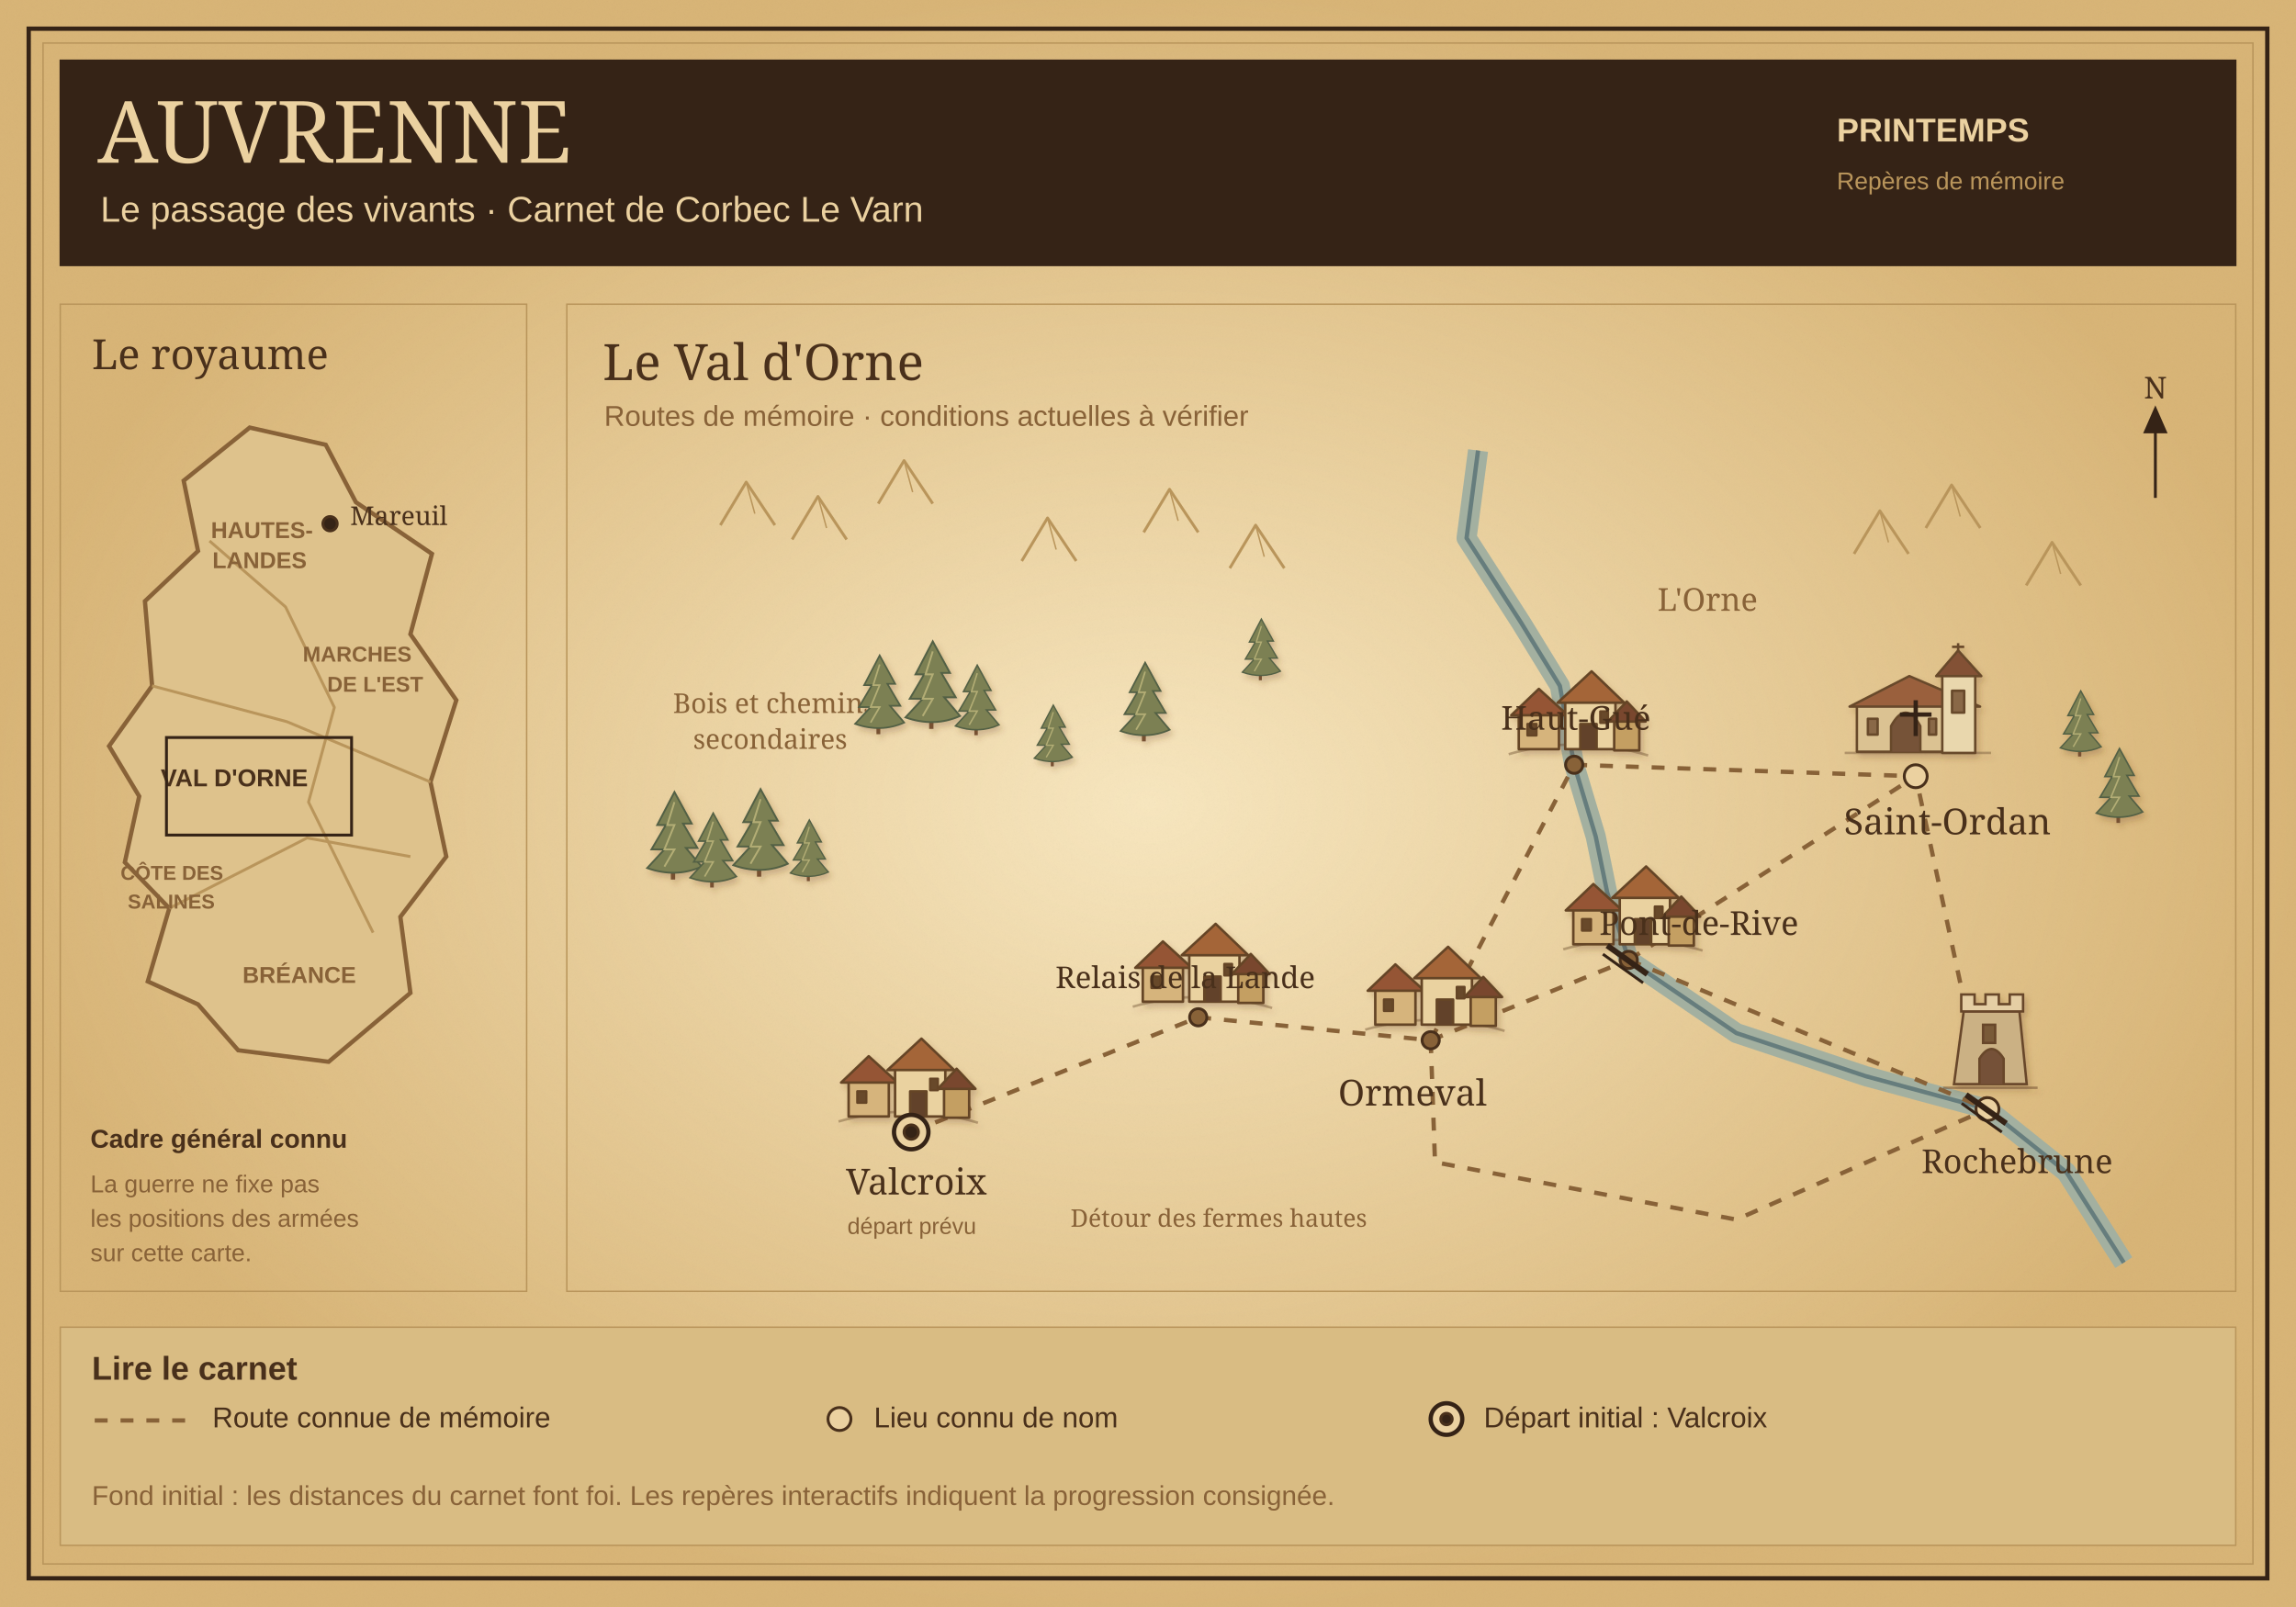
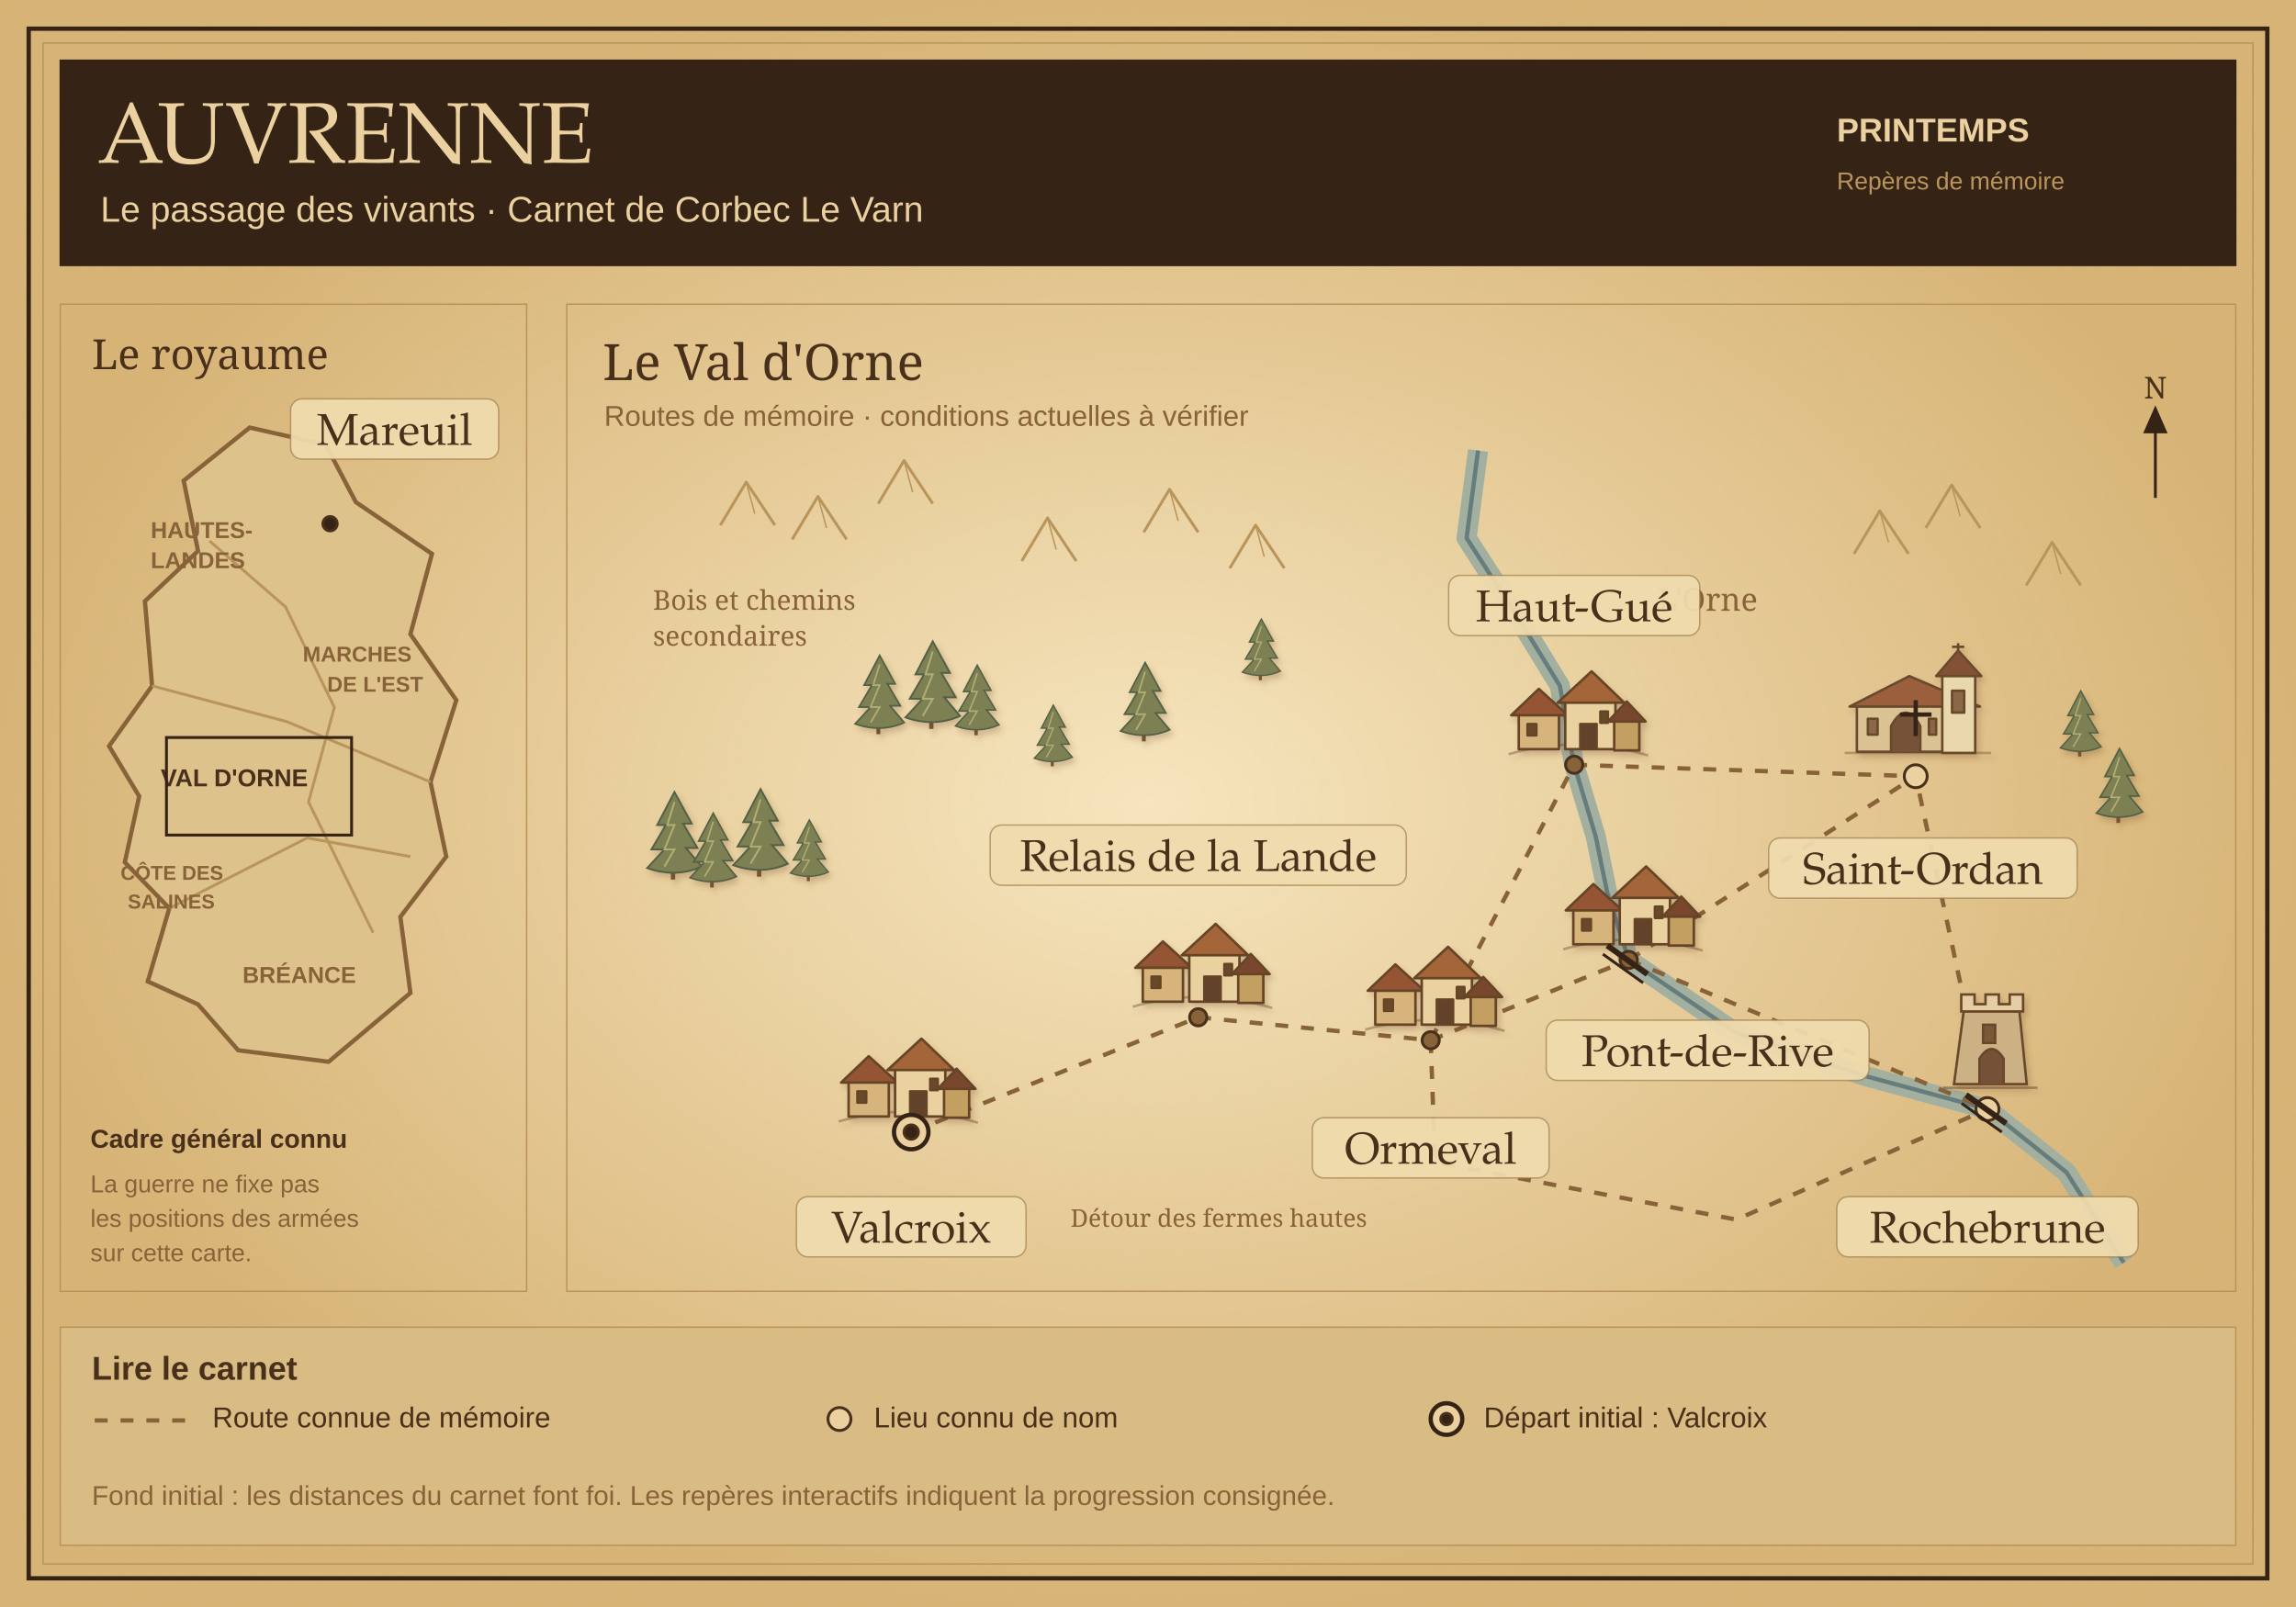
<svg xmlns="http://www.w3.org/2000/svg" width="1600" height="1120" viewBox="0 0 1600 1120" role="img" aria-labelledby="title desc">
  <defs>
    <radialGradient id="warm-paper">
      <stop offset="0" stop-color="#F7E6BE" />
      <stop offset="1" stop-color="#D8B476" />
    </radialGradient>
    <filter id="paper-grain">
      <feTurbulence baseFrequency=".55" numOctaves="3" seed="7" stitchTiles="stitch" />
      <feColorMatrix type="saturate" values="0" />
      <feComponentTransfer>
        <feFuncA type="linear" slope=".09" />
      </feComponentTransfer>
    </filter>
    <filter id="ink-shadow" x="-30%" y="-30%" width="160%" height="160%">
      <feDropShadow dx="2" dy="3" stdDeviation="2" flood-color="#684323" flood-opacity=".25" />
    </filter>
    <symbol id="hamlet" viewBox="0 0 120 90">
      <g stroke="#654526" stroke-width="2" stroke-linejoin="round">
        <path d="M5 76Q60 60 116 77" fill="none" opacity=".4" />
        <path d="M13 44h32v28H13z" fill="#d6b47b" />
        <path d="m7 45 22-21 23 21z" fill="#955535" />
        <path d="M50 34h40v38H50z" fill="#ead2a0" />
        <path d="m44 35 27-25 26 25z" fill="#a46539" />
        <path d="M89 49h20v24H89z" fill="#c49f62" />
        <path d="m84 50 15-16 15 16z" fill="#79472e" />
        <path d="M62 72V52h13v20" fill="#62432a" />
        <path d="M20 52h7v9h-7z M78 42h6v9h-6z" fill="#68492c" />
      </g>
    </symbol>
    <symbol id="abbey" viewBox="0 0 140 110">
      <g stroke="#67492c" stroke-width="2" stroke-linejoin="round">
        <path d="M10 90h120" opacity=".4" />
        <path d="M20 51h95v38H20z" fill="#dbc292" />
        <path d="m14 52 49-25 58 25z" fill="#9a613e" />
        <path d="M90 26h27v64H90z" fill="#e9d7ad" />
        <path d="m85 27 18-21 19 21z" fill="#835136" />
        <path d="M48 89V68q12-22 24 0v21" fill="#765239" />
        <path d="M98 39h10v18H98z M29 62h8v13h-8z M79 62h6v13h-6z" fill="#896747" />
        <path d="M103 6V0 M98 3h10" fill="none" />
      </g>
    </symbol>
    <symbol id="pine" viewBox="0 0 40 65">
      <g stroke="#536044" stroke-width="1.3">
        <path d="M19 63V35" stroke="#775132" stroke-width="3" />
        <path d="m20 2-12 23h6L4 42h9L1 55q20 7 38-1L28 41h8L26 24h6z" fill="#7b8052" />
        <path d="m20 9-5 16h5l-7 17h7l-7 12" fill="none" stroke="#b3ad75" />
      </g>
    </symbol>
    <symbol id="keep" viewBox="0 0 90 100">
      <g stroke="#68462a" stroke-width="2">
        <path d="M15 88h60L69 28H23z" fill="#cbb184" />
        <path d="M21 28V14h11v8h9v-8h11v8h9v-8h11v14z" fill="#e5cea4" />
        <path d="M36 88V67q10-16 20 0v21" fill="#745137" />
        <path d="M39 39h10v15H39z" fill="#795a39" />
        <path d="M6 91h78" opacity=".5" />
      </g>
    </symbol>
  </defs>
  <rect width="1600" height="1120" fill="url(#warm-paper)" />
  <rect width="1600" height="1120" filter="url(#paper-grain)" opacity=".35" />
  <rect x="20" y="20" width="1560" height="1080" fill="none" stroke="#352316" stroke-width="3" />
  <rect x="30" y="30" width="1540" height="1060" fill="none" stroke="#B9955B" stroke-width="1" />
  <rect x="42" y="42" width="1516" height="143" fill="#352316" stroke="#352316" stroke-width="1" />
-   <text x="68.0" y="113.4" fill="#EBD1A0" font-size="60" font-family="Georgia,serif" font-weight="normal">AUVRENNE</text>
+   <text x="68.0" y="113.4" fill="#EBD1A0" font-size="60" font-family="Old English Text MT, Palatino Linotype, Georgia, serif" font-weight="normal">AUVRENNE</text>
  <text x="70.0" y="154.5" fill="#EBD1A0" font-size="25" font-family="Arial,sans-serif" font-weight="normal">Le passage des vivants · Carnet de Corbec Le Varn</text>
  <text x="1280.0" y="98.6" fill="#EBD1A0" font-size="23" font-family="Arial,sans-serif" font-weight="bold">PRINTEMPS</text>
  <text x="1280.0" y="132.0" fill="#B9955B" font-size="17" font-family="Arial,sans-serif" font-weight="normal">Repères de mémoire</text>
  <rect x="42" y="212" width="325" height="688" fill="none" stroke="#B9955B" stroke-width="1" />
  <text x="64.0" y="257.3" fill="#49301B" font-size="29" font-family="Georgia,serif" font-weight="normal">Le royaume</text>
  <polygon points="174,298 227,310 248,350 301,386 286,442 318,488 300,545 311,597 279,639 286,692 229,740 166,732 138,700 103,684 118,633 87,601 97,555 76,520 106,478 101,419 138,384 128,335" fill="#DEC28C" stroke="#886238" stroke-width="3" />
  <polyline points="146,377 199,423 233,493 215,559 260,650" fill="none" stroke="#B9955B" stroke-width="2" stroke-linejoin="round" />
  <polyline points="106,478 200,503 300,545" fill="none" stroke="#B9955B" stroke-width="2" stroke-linejoin="round" />
  <polyline points="118,633 214,584 286,597" fill="none" stroke="#B9955B" stroke-width="2" stroke-linejoin="round" />
-   <text x="147.0" y="375.0" fill="#886238" font-size="16" font-family="Arial,sans-serif" font-weight="bold">HAUTES-</text>
-   <text x="148.0" y="396.0" fill="#886238" font-size="16" font-family="Arial,sans-serif" font-weight="bold">LANDES</text>
+   <text x="105" y="375" fill="#886238" font-size="16" font-family="Arial,sans-serif" font-weight="bold">HAUTES-</text>
+   <text x="105" y="396" fill="#886238" font-size="16" font-family="Arial,sans-serif" font-weight="bold">LANDES</text>
  <text x="211.0" y="461.1" fill="#886238" font-size="15" font-family="Arial,sans-serif" font-weight="bold">MARCHES</text>
  <text x="228.0" y="482.1" fill="#886238" font-size="15" font-family="Arial,sans-serif" font-weight="bold">DE L'EST</text>
  <text x="112.0" y="548.0" fill="#49301B" font-size="17" font-family="Arial,sans-serif" font-weight="bold">VAL D'ORNE</text>
  <text x="84.0" y="613.2" fill="#886238" font-size="14" font-family="Arial,sans-serif" font-weight="bold">CÔTE DES</text>
  <text x="89.0" y="633.2" fill="#886238" font-size="14" font-family="Arial,sans-serif" font-weight="bold">SALINES</text>
  <text x="169.0" y="685.0" fill="#886238" font-size="16" font-family="Arial,sans-serif" font-weight="bold">BRÉANCE</text>
  <circle cx="230" cy="365" r="5" fill="#352316" stroke="#49301B" stroke-width="2" />
-   <text x="244.0" y="365.9" fill="#49301B" font-size="18" font-family="Georgia,serif" font-weight="normal">Mareuil</text>
+   <g class="settlement-label" data-name="Mareuil">
+     <rect x="202.5" y="278" width="145" height="42" rx="8" fill="#efdbad" fill-opacity=".94" stroke="#9b7846" stroke-opacity=".65" />
+     <text x="275" y="310" text-anchor="middle" fill="#49301b" font-size="31" font-family="Old English Text MT, UnifrakturMaguntia, Palatino Linotype, Book Antiqua, Georgia, serif">Mareuil</text>
+   </g>
  <rect x="116" y="514" width="129" height="68" fill="none" stroke="#352316" stroke-width="2" />
  <text x="63.0" y="799.9" fill="#49301B" font-size="18" font-family="Arial,sans-serif" font-weight="bold">Cadre général connu</text>
  <text x="63.0" y="831.0" fill="#886238" font-size="17" font-family="Arial,sans-serif" font-weight="normal">La guerre ne fixe pas</text>
  <text x="63.0" y="855.0" fill="#886238" font-size="17" font-family="Arial,sans-serif" font-weight="normal">les positions des armées</text>
  <text x="63.0" y="879.0" fill="#886238" font-size="17" font-family="Arial,sans-serif" font-weight="normal">sur cette carte.</text>
  <rect x="395" y="212" width="1163" height="688" fill="none" stroke="#B9955B" stroke-width="1" />
  <text x="420.0" y="264.9" fill="#49301B" font-size="35" font-family="Georgia,serif" font-weight="normal">Le Val d'Orne</text>
  <text x="421.0" y="296.8" fill="#886238" font-size="20" font-family="Arial,sans-serif" font-weight="normal">Routes de mémoire · conditions actuelles à vérifier</text>
  <polyline points="502,366 520,336 540,366" fill="none" stroke="#B9955B" stroke-width="2" stroke-linejoin="round" />
  <polyline points="520,336 526,358" fill="none" stroke="#B9955B" stroke-width="1" stroke-linejoin="round" />
  <polyline points="552,376 570,346 590,376" fill="none" stroke="#B9955B" stroke-width="2" stroke-linejoin="round" />
  <polyline points="570,346 576,368" fill="none" stroke="#B9955B" stroke-width="1" stroke-linejoin="round" />
  <polyline points="612,351 630,321 650,351" fill="none" stroke="#B9955B" stroke-width="2" stroke-linejoin="round" />
  <polyline points="630,321 636,343" fill="none" stroke="#B9955B" stroke-width="1" stroke-linejoin="round" />
  <polyline points="712,391 730,361 750,391" fill="none" stroke="#B9955B" stroke-width="2" stroke-linejoin="round" />
  <polyline points="730,361 736,383" fill="none" stroke="#B9955B" stroke-width="1" stroke-linejoin="round" />
  <polyline points="797,371 815,341 835,371" fill="none" stroke="#B9955B" stroke-width="2" stroke-linejoin="round" />
  <polyline points="815,341 821,363" fill="none" stroke="#B9955B" stroke-width="1" stroke-linejoin="round" />
  <polyline points="857,396 875,366 895,396" fill="none" stroke="#B9955B" stroke-width="2" stroke-linejoin="round" />
  <polyline points="875,366 881,388" fill="none" stroke="#B9955B" stroke-width="1" stroke-linejoin="round" />
  <polyline points="1292,386 1310,356 1330,386" fill="none" stroke="#B9955B" stroke-width="2" stroke-linejoin="round" />
  <polyline points="1310,356 1316,378" fill="none" stroke="#B9955B" stroke-width="1" stroke-linejoin="round" />
  <polyline points="1342,368 1360,338 1380,368" fill="none" stroke="#B9955B" stroke-width="2" stroke-linejoin="round" />
  <polyline points="1360,338 1366,360" fill="none" stroke="#B9955B" stroke-width="1" stroke-linejoin="round" />
  <polyline points="1412,408 1430,378 1450,408" fill="none" stroke="#B9955B" stroke-width="2" stroke-linejoin="round" />
  <polyline points="1430,378 1436,400" fill="none" stroke="#B9955B" stroke-width="1" stroke-linejoin="round" />
  <polyline points="1030,314 1022,375 1060,434 1087,478 1097,533 1112,583 1120,622 1135,669 1210,720 1300,750 1385,773 1440,817 1480,880" fill="none" stroke="#A3B0A0" stroke-width="14" stroke-linejoin="round" />
  <polyline points="1030,314 1022,375 1060,434 1087,478 1097,533 1112,583 1120,622 1135,669 1210,720 1300,750 1385,773 1440,817 1480,880" fill="none" stroke="#667D7D" stroke-width="3" stroke-linejoin="round" />
  <text x="1155.0" y="425.7" fill="#886238" font-size="22" font-family="Georgia,serif" font-weight="normal">L'Orne</text>
  <polyline points="635,789 835,709" fill="none" stroke="#886238" stroke-width="3" stroke-linejoin="round" stroke-dasharray="9 9" />
  <polyline points="835,709 997,725" fill="none" stroke="#886238" stroke-width="3" stroke-linejoin="round" stroke-dasharray="9 9" />
  <polyline points="997,725 1135,669" fill="none" stroke="#886238" stroke-width="3" stroke-linejoin="round" stroke-dasharray="9 9" />
  <polyline points="1135,669 1335,541" fill="none" stroke="#886238" stroke-width="3" stroke-linejoin="round" stroke-dasharray="9 9" />
  <polyline points="997,725 1097,533" fill="none" stroke="#886238" stroke-width="3" stroke-linejoin="round" stroke-dasharray="9 9" />
  <polyline points="1097,533 1335,541" fill="none" stroke="#886238" stroke-width="3" stroke-linejoin="round" stroke-dasharray="9 9" />
  <polyline points="1135,669 1385,773" fill="none" stroke="#886238" stroke-width="3" stroke-linejoin="round" stroke-dasharray="9 9" />
  <polyline points="1385,773 1335,541" fill="none" stroke="#886238" stroke-width="3" stroke-linejoin="round" stroke-dasharray="9 9" />
  <polyline points="997,725 1000,810 1210,850 1385,773" fill="none" stroke="#886238" stroke-width="3" stroke-linejoin="round" stroke-dasharray="9 9" />
-   <text x="469.0" y="496.9" fill="#886238" font-size="19" font-family="Georgia,serif" font-weight="normal">Bois et chemins</text>
-   <text x="483.0" y="521.9" fill="#886238" font-size="19" font-family="Georgia,serif" font-weight="normal">secondaires</text>
+   <text x="455" y="425" fill="#886238" font-size="19" font-family="Georgia,serif" font-weight="normal">Bois et chemins</text>
+   <text x="455" y="450" fill="#886238" font-size="19" font-family="Georgia,serif" font-weight="normal">secondaires</text>
  <text x="746.0" y="855.0" fill="#886238" font-size="17" font-family="Georgia,serif" font-weight="normal">Détour des fermes hautes</text>
  <g id="illustrated-landmarks" filter="url(#ink-shadow)" aria-hidden="true">
    <use href="#pine" x="450" y="550" width="40" height="65" />
    <use href="#pine" x="480" y="565" width="34" height="55.25" />
    <use href="#pine" x="510" y="548" width="40" height="65" />
    <use href="#pine" x="550" y="570" width="28" height="45.5" />
    <use href="#pine" x="595" y="455" width="36" height="58.5" />
    <use href="#pine" x="630" y="445" width="40" height="65" />
    <use href="#pine" x="665" y="462" width="32" height="52" />
    <use href="#pine" x="720" y="490" width="28" height="45.5" />
    <use href="#pine" x="780" y="460" width="36" height="58.5" />
    <use href="#pine" x="865" y="430" width="28" height="45.5" />
    <use href="#pine" x="1435" y="480" width="30" height="48.75" />
    <use href="#pine" x="1460" y="520" width="34" height="55.25" />
    <use href="#hamlet" x="580" y="715" width="105" height="79" />
    <use href="#hamlet" x="785" y="635" width="105" height="79" />
    <use href="#hamlet" x="947" y="651" width="105" height="79" />
    <use href="#hamlet" x="1085" y="595" width="105" height="79" />
    <use href="#hamlet" x="1047" y="459" width="105" height="79" />
    <use href="#abbey" x="1277" y="448" width="119" height="94" />
    <use href="#keep" x="1349" y="681" width="76" height="85" />
  </g>
  <circle cx="635" cy="789" r="12" fill="#EBD1A0" stroke="#352316" stroke-width="3" />
  <circle cx="635" cy="789" r="5" fill="#352316" stroke="#49301B" stroke-width="2" />
  <circle cx="835" cy="709" r="6" fill="#886238" stroke="#49301B" stroke-width="2" />
  <circle cx="997" cy="725" r="6" fill="#886238" stroke="#49301B" stroke-width="2" />
  <circle cx="1135" cy="669" r="6" fill="#886238" stroke="#49301B" stroke-width="2" />
  <circle cx="1097" cy="533" r="6" fill="#886238" stroke="#49301B" stroke-width="2" />
  <circle cx="1335" cy="541" r="8" fill="#EBD1A0" stroke="#49301B" stroke-width="2" />
  <circle cx="1385" cy="773" r="8" fill="#EBD1A0" stroke="#49301B" stroke-width="2" />
  <polyline points="1335,513 1335,488" fill="none" stroke="#352316" stroke-width="3" stroke-linejoin="round" />
  <polyline points="1324,498 1346,498" fill="none" stroke="#352316" stroke-width="3" stroke-linejoin="round" />
  <polyline points="1120,659 1148,679" fill="none" stroke="#352316" stroke-width="4" stroke-linejoin="round" />
  <polyline points="1117,665 1145,685" fill="none" stroke="#352316" stroke-width="2" stroke-linejoin="round" />
  <polyline points="1370,763 1398,783" fill="none" stroke="#352316" stroke-width="4" stroke-linejoin="round" />
  <polyline points="1367,769 1395,789" fill="none" stroke="#352316" stroke-width="2" stroke-linejoin="round" />
-   <text x="589.5" y="832.5" fill="#49301B" font-size="25" font-family="Georgia,serif" font-weight="normal">Valcroix</text>
-   <text x="735.5" y="688.7" fill="#49301B" font-size="21" font-family="Georgia,serif" font-weight="normal">Relais de la Lande</text>
-   <text x="932.5" y="770.5" fill="#49301B" font-size="25" font-family="Georgia,serif" font-weight="normal">Ormeval</text>
-   <text x="1114.5" y="651.6" fill="#49301B" font-size="23" font-family="Georgia,serif" font-weight="normal">Pont-de-Rive</text>
-   <text x="1046.0" y="508.6" fill="#49301B" font-size="23" font-family="Georgia,serif" font-weight="normal">Haut-Gué</text>
-   <text x="1285.0" y="581.5" fill="#49301B" font-size="25" font-family="Georgia,serif" font-weight="normal">Saint-Ordan</text>
-   <text x="1339.0" y="817.6" fill="#49301B" font-size="23" font-family="Georgia,serif" font-weight="normal">Rochebrune</text>
-   <text x="590.5" y="860.0" fill="#886238" font-size="16" font-family="Arial,sans-serif" font-weight="normal">départ prévu</text>
+   <g class="settlement-label" data-name="Valcroix">
+     <rect x="555.0" y="834" width="160" height="42" rx="8" fill="#efdbad" fill-opacity=".94" stroke="#9b7846" stroke-opacity=".65" />
+     <text x="635" y="866" text-anchor="middle" fill="#49301b" font-size="31" font-family="Old English Text MT, UnifrakturMaguntia, Palatino Linotype, Book Antiqua, Georgia, serif">Valcroix</text>
+   </g>
+   <g class="settlement-label" data-name="Relais de la Lande">
+     <rect x="690.0" y="575" width="290" height="42" rx="8" fill="#efdbad" fill-opacity=".94" stroke="#9b7846" stroke-opacity=".65" />
+     <text x="835" y="607" text-anchor="middle" fill="#49301b" font-size="31" font-family="Old English Text MT, UnifrakturMaguntia, Palatino Linotype, Book Antiqua, Georgia, serif">Relais de la Lande</text>
+   </g>
+   <g class="settlement-label" data-name="Ormeval">
+     <rect x="914.5" y="779" width="165" height="42" rx="8" fill="#efdbad" fill-opacity=".94" stroke="#9b7846" stroke-opacity=".65" />
+     <text x="997" y="811" text-anchor="middle" fill="#49301b" font-size="31" font-family="Old English Text MT, UnifrakturMaguntia, Palatino Linotype, Book Antiqua, Georgia, serif">Ormeval</text>
+   </g>
+   <g class="settlement-label" data-name="Pont-de-Rive">
+     <rect x="1077.5" y="711" width="225" height="42" rx="8" fill="#efdbad" fill-opacity=".94" stroke="#9b7846" stroke-opacity=".65" />
+     <text x="1190" y="743" text-anchor="middle" fill="#49301b" font-size="31" font-family="Old English Text MT, UnifrakturMaguntia, Palatino Linotype, Book Antiqua, Georgia, serif">Pont-de-Rive</text>
+   </g>
+   <g class="settlement-label" data-name="Haut-Gué">
+     <rect x="1009.5" y="401" width="175" height="42" rx="8" fill="#efdbad" fill-opacity=".94" stroke="#9b7846" stroke-opacity=".65" />
+     <text x="1097" y="433" text-anchor="middle" fill="#49301b" font-size="31" font-family="Old English Text MT, UnifrakturMaguntia, Palatino Linotype, Book Antiqua, Georgia, serif">Haut-Gué</text>
+   </g>
+   <g class="settlement-label" data-name="Saint-Ordan">
+     <rect x="1232.5" y="584" width="215" height="42" rx="8" fill="#efdbad" fill-opacity=".94" stroke="#9b7846" stroke-opacity=".65" />
+     <text x="1340" y="616" text-anchor="middle" fill="#49301b" font-size="31" font-family="Old English Text MT, UnifrakturMaguntia, Palatino Linotype, Book Antiqua, Georgia, serif">Saint-Ordan</text>
+   </g>
+   <g class="settlement-label" data-name="Rochebrune">
+     <rect x="1280.0" y="834" width="210" height="42" rx="8" fill="#efdbad" fill-opacity=".94" stroke="#9b7846" stroke-opacity=".65" />
+     <text x="1385" y="866" text-anchor="middle" fill="#49301b" font-size="31" font-family="Old English Text MT, UnifrakturMaguntia, Palatino Linotype, Book Antiqua, Georgia, serif">Rochebrune</text>
+   </g>
  <polyline points="1502,294 1502,347" fill="none" stroke="#352316" stroke-width="2" stroke-linejoin="round" />
  <polygon points="1502,285 1495,301 1509,301" fill="#352316" stroke="#352316" stroke-width="2" />
  <text x="1494.0" y="277.7" fill="#49301B" font-size="21" font-family="Georgia,serif" font-weight="normal">N</text>
  <rect x="42" y="925" width="1516" height="152" fill="#D9BC83" stroke="#B9955B" stroke-width="1" />
  <text x="64.0" y="961.6" fill="#49301B" font-size="23" font-family="Arial,sans-serif" font-weight="bold">Lire le carnet</text>
  <polyline points="66,990 132,990" fill="none" stroke="#886238" stroke-width="3" stroke-linejoin="round" stroke-dasharray="9 9" />
  <text x="148.0" y="994.8" fill="#49301B" font-size="20" font-family="Arial,sans-serif" font-weight="normal">Route connue de mémoire</text>
  <circle cx="585" cy="989" r="8" fill="#EBD1A0" stroke="#49301B" stroke-width="2" />
  <text x="609.0" y="994.8" fill="#49301B" font-size="20" font-family="Arial,sans-serif" font-weight="normal">Lieu connu de nom</text>
  <circle cx="1008" cy="989" r="11" fill="#EBD1A0" stroke="#352316" stroke-width="3" />
  <circle cx="1008" cy="989" r="4" fill="#352316" stroke="#49301B" stroke-width="2" />
  <text x="1034.0" y="994.8" fill="#49301B" font-size="20" font-family="Arial,sans-serif" font-weight="normal">Départ initial : Valcroix</text>
  <text x="64.0" y="1048.9" fill="#886238" font-size="19" font-family="Arial,sans-serif" font-weight="normal">Fond initial : les distances du carnet font foi. Les repères interactifs indiquent la progression consignée.</text>
</svg>
